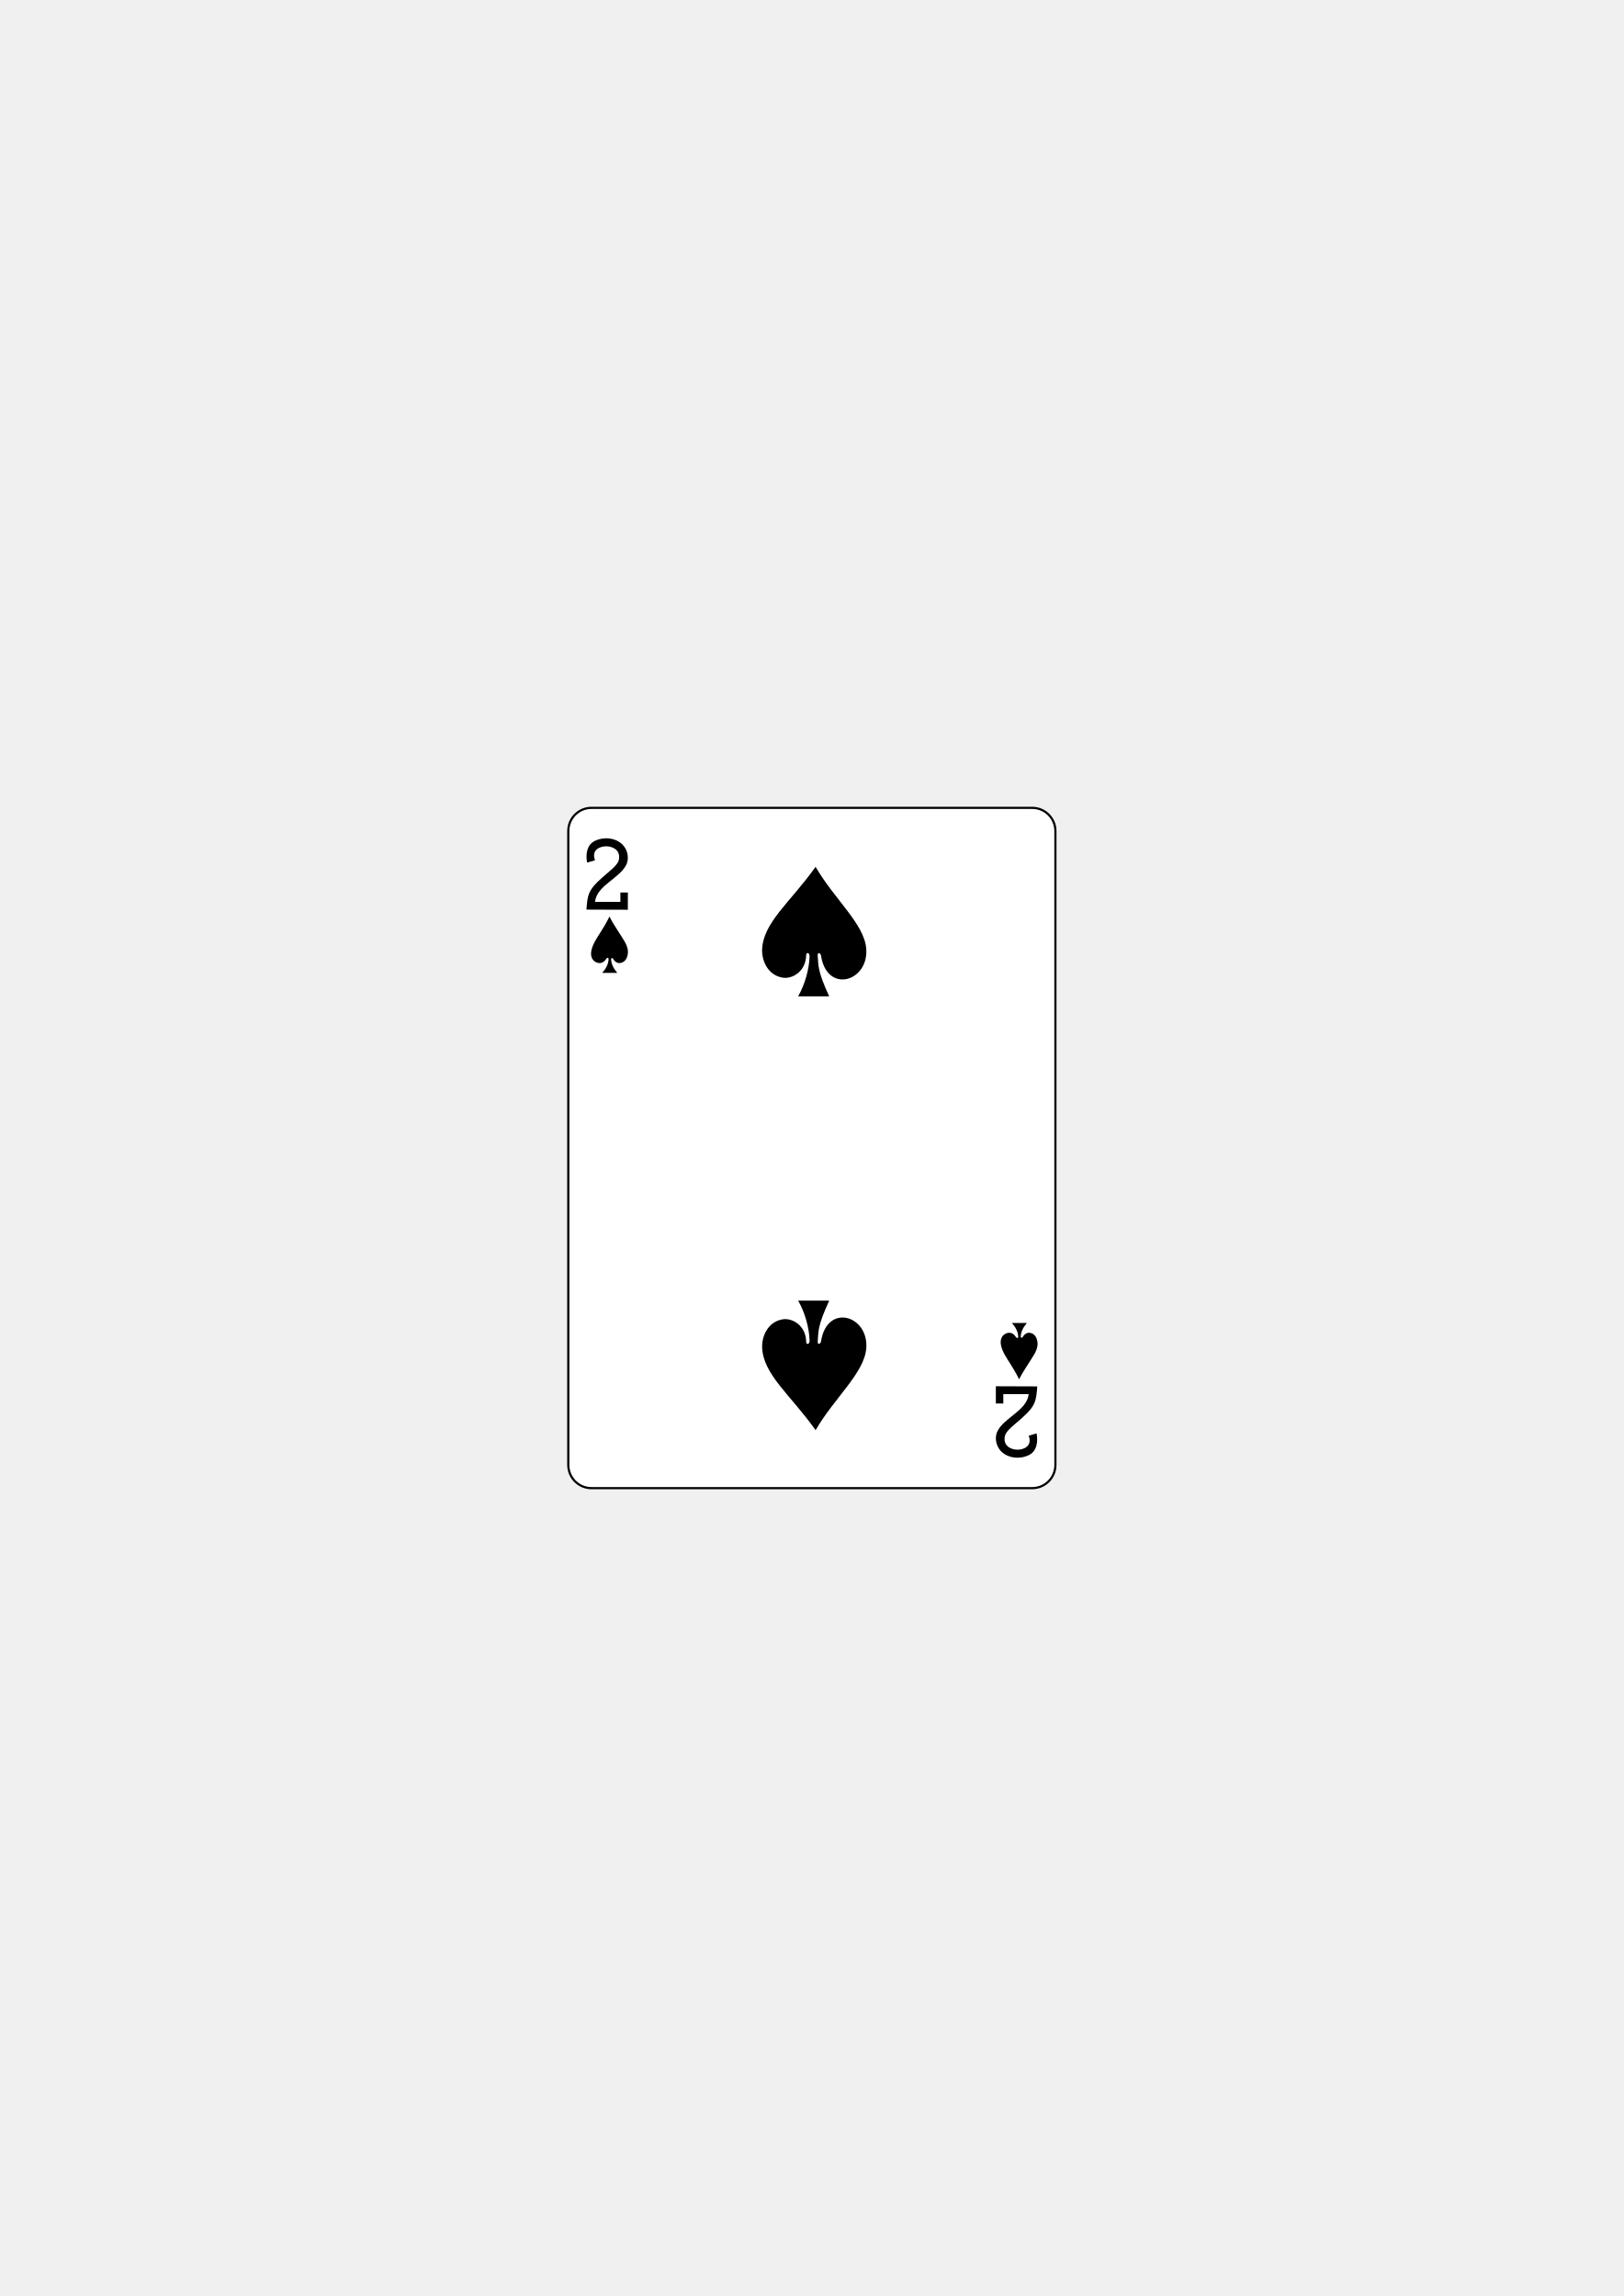
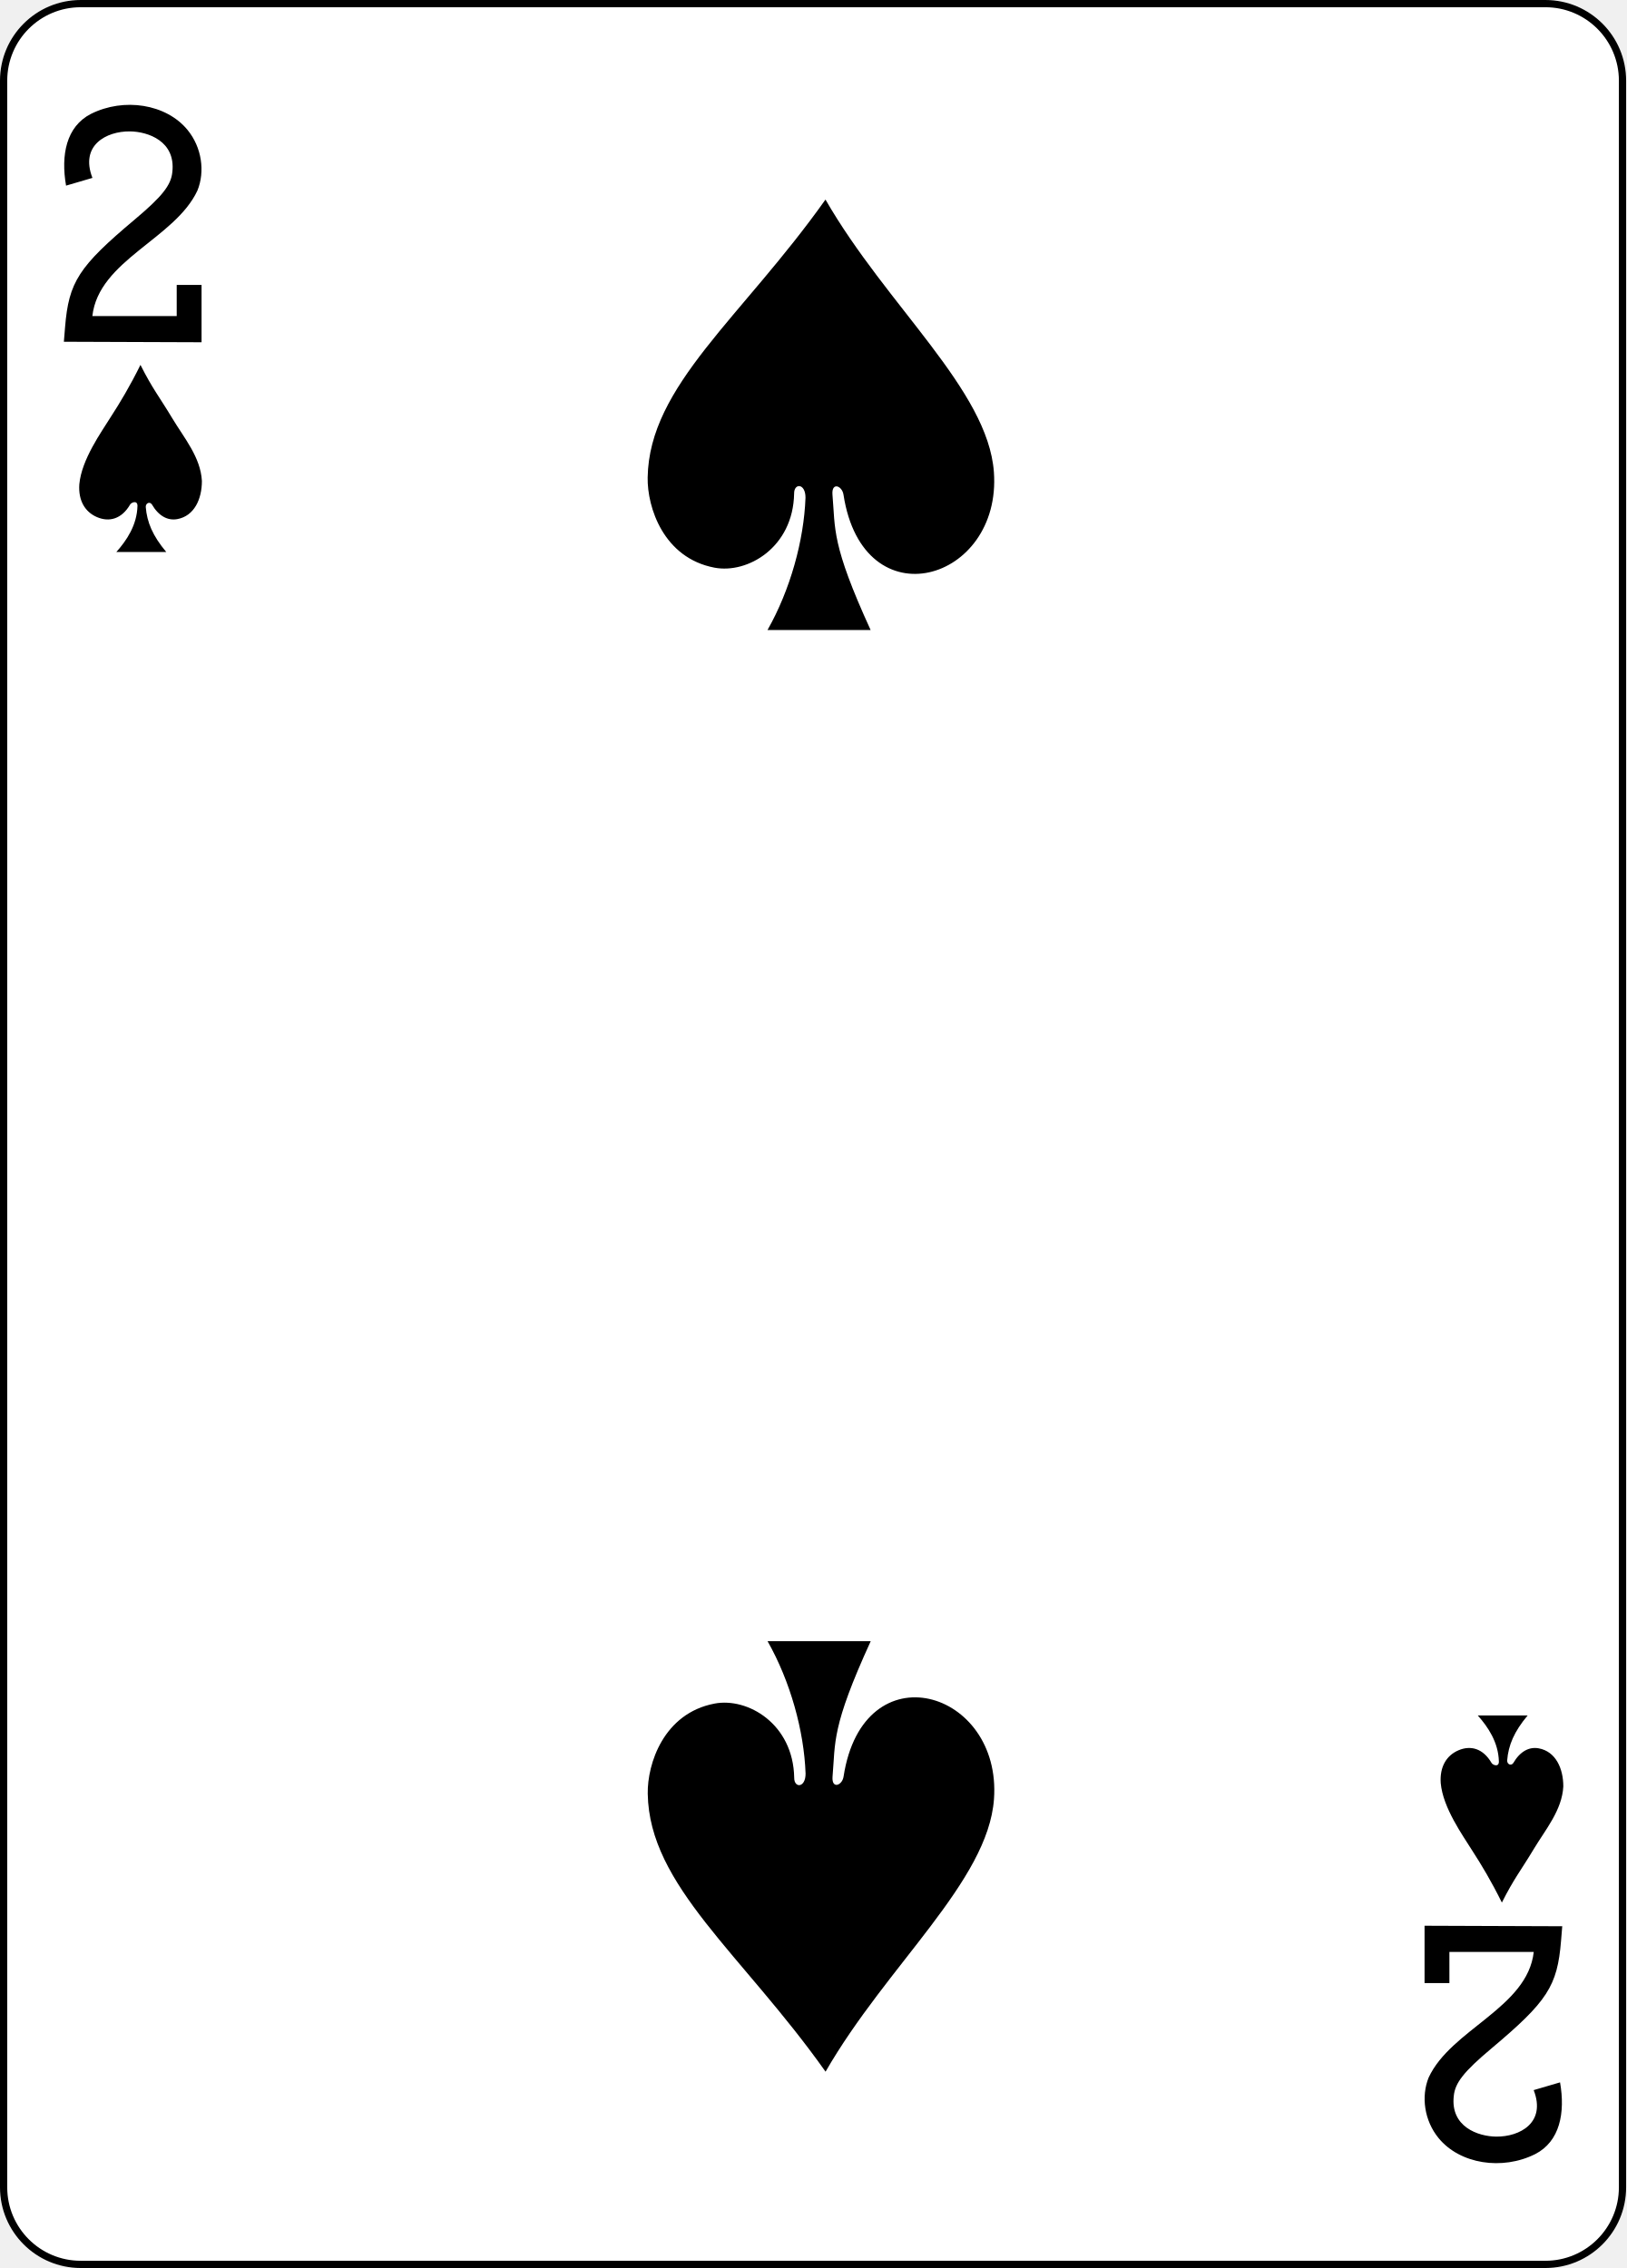
- <svg xmlns="http://www.w3.org/2000/svg" version="1.1" id="svg4423" height="1052.362" width="744.094">
+ <svg xmlns="http://www.w3.org/2000/svg" version="1.1" id="svg4423" height="312.808" width="224.225">
  <defs id="defs4425" />
-   <g id="layer1">
+   <g id="layer1" transform="translate(-259.9347,-369.7772)">
    <g transform="translate(-936.5434,92.13511)" id="g3511" style="display:inline">
      <g id="g8049">
        <g id="g8879-5" style="display:inline" transform="translate(-5060.953,3024.952)">
          <rect ry="10.63" rx="10.63" style="fill:#ffffff;fill-opacity:1;stroke:#000000;stroke-width:0.997;stroke-miterlimit:4;stroke-opacity:1;stroke-dasharray:none;display:inline" id="rect6347-0" width="223.228" height="311.811" x="6257.929" y="-2746.811" />
          <g id="g8574-2" transform="matrix(0.3010621,0,0,0.3010621,5679.86,-1949.801)">
            <path style="fill:#000000;fill-opacity:1;display:inline" d="m 1947.701,-2492.42 0.547,-6.705 c 1.692,-20.723 6.226,-27.723 31.96,-49.343 12.488,-10.492 16.588,-15.669 17.165,-21.677 1.631,-14.15 -11.131,-18.57 -19.448,-18.647 -10.769,-0.099 -22.951,6.349 -17.143,21.304 l -12.079,3.547 c -2.439,-13.951 0.056,-27.044 11.378,-32.858 15.101,-7.572 34.478,-4.601 44.255,7.33 6.571,8.019 8.064,19.086 4.543,27.754 -10.299,22.16 -45.243,31.908 -48.132,57.528 l 38.634,0 0,-14.267 11.379,0 0,26.264 z" id="path7100-8" />
            <path id="path7116-6" d="m 2633.966,-1766.532 -0.547,6.705 c -1.692,20.723 -6.226,27.723 -31.96,49.343 -12.488,10.492 -16.588,15.669 -17.165,21.677 -1.631,14.15 11.131,18.57 19.448,18.647 10.769,0.099 22.951,-6.349 17.143,-21.304 l 12.079,-3.547 c 2.439,13.951 -0.056,27.044 -11.378,32.858 -15.101,7.572 -34.478,4.601 -44.255,-7.33 -6.571,-8.019 -8.064,-19.086 -4.543,-27.754 10.299,-22.16 45.243,-31.908 48.132,-57.528 l -38.634,0 0,14.267 -11.379,0 0,-26.264 z" style="fill:#000000;fill-opacity:1;display:inline" />
          </g>
        </g>
      </g>
      <path id="path3194" d="m 1307.548,346.303 c 0.015,-2.026 -1.587,-2.064 -1.569,-0.586 -0.134,7.429 -6.417,11.086 -10.981,10.219 -7.036,-1.338 -9.282,-8.322 -9.215,-12.435 0.207,-12.696 12.988,-22.058 24.52,-38.335 8.45,14.691 22.397,26.23 23.223,37.586 1.098,15.098 -18.009,20.73 -20.737,3.133 -0.176,-1.243 -1.64,-1.801 -1.526,-0.065 0.414,4.823 -0.175,6.831 5.266,18.719 l -14.222,0 c 3.15,-5.555 5.025,-12.375 5.24,-18.236 z" style="fill:#000000;fill-opacity:1;display:inline" />
      <path id="path3254" d="m 1307.559,522.236 c 0.015,2.026 -1.587,2.064 -1.569,0.586 -0.134,-7.429 -6.417,-11.086 -10.981,-10.219 -7.036,1.338 -9.282,8.322 -9.215,12.435 0.207,12.696 12.988,22.058 24.52,38.335 8.45,-14.691 22.397,-26.23 23.223,-37.586 1.098,-15.098 -18.009,-20.73 -20.737,-3.133 -0.176,1.243 -1.64,1.801 -1.526,0.065 0.414,-4.823 -0.175,-6.831 5.266,-18.719 l -14.222,0 c 3.15,5.555 5.025,12.375 5.24,18.236 z" style="fill:#000000;fill-opacity:1;display:inline" />
      <path id="path3310" d="m 1215.434,347.428 c 0.01,-0.872 -0.895,-0.465 -1.018,-0.19 -1.163,1.986 -2.865,2.448 -4.548,1.732 -1.667,-0.709 -2.604,-2.28 -2.454,-4.522 0.31,-3.438 3.035,-7.2 4.355,-9.326 1.252,-1.93 2.628,-4.222 4.077,-7.154 1.697,3.363 2.559,4.321 4.405,7.391 1.626,2.704 3.893,5.353 4.067,8.622 0,2.485 -1.046,4.832 -3.399,5.259 -1.331,0.242 -2.579,-0.442 -3.504,-2.037 -0.282,-0.407 -0.849,-0.195 -0.839,0.362 0.165,2.093 0.955,3.983 2.829,6.212 l -6.887,0 c 1.41,-1.576 2.849,-3.704 2.915,-6.349 z" style="fill:#000000;fill-opacity:1;display:inline" />
      <path style="fill:#000000;fill-opacity:1;display:inline" d="m 1403.158,520.588 c 0.01,0.872 -0.895,0.465 -1.018,0.19 -1.163,-1.986 -2.865,-2.448 -4.548,-1.732 -1.667,0.709 -2.604,2.28 -2.454,4.522 0.31,3.438 3.035,7.2 4.355,9.326 1.252,1.93 2.628,4.222 4.077,7.154 1.697,-3.363 2.559,-4.321 4.405,-7.392 1.626,-2.704 3.893,-5.353 4.067,-8.622 0,-2.485 -1.046,-4.832 -3.399,-5.259 -1.331,-0.242 -2.579,0.442 -3.504,2.037 -0.282,0.407 -0.849,0.195 -0.839,-0.362 0.165,-2.093 0.955,-3.983 2.829,-6.212 l -6.887,0 c 1.41,1.576 2.849,3.704 2.915,6.349 z" id="path3332" />
    </g>
  </g>
</svg>
